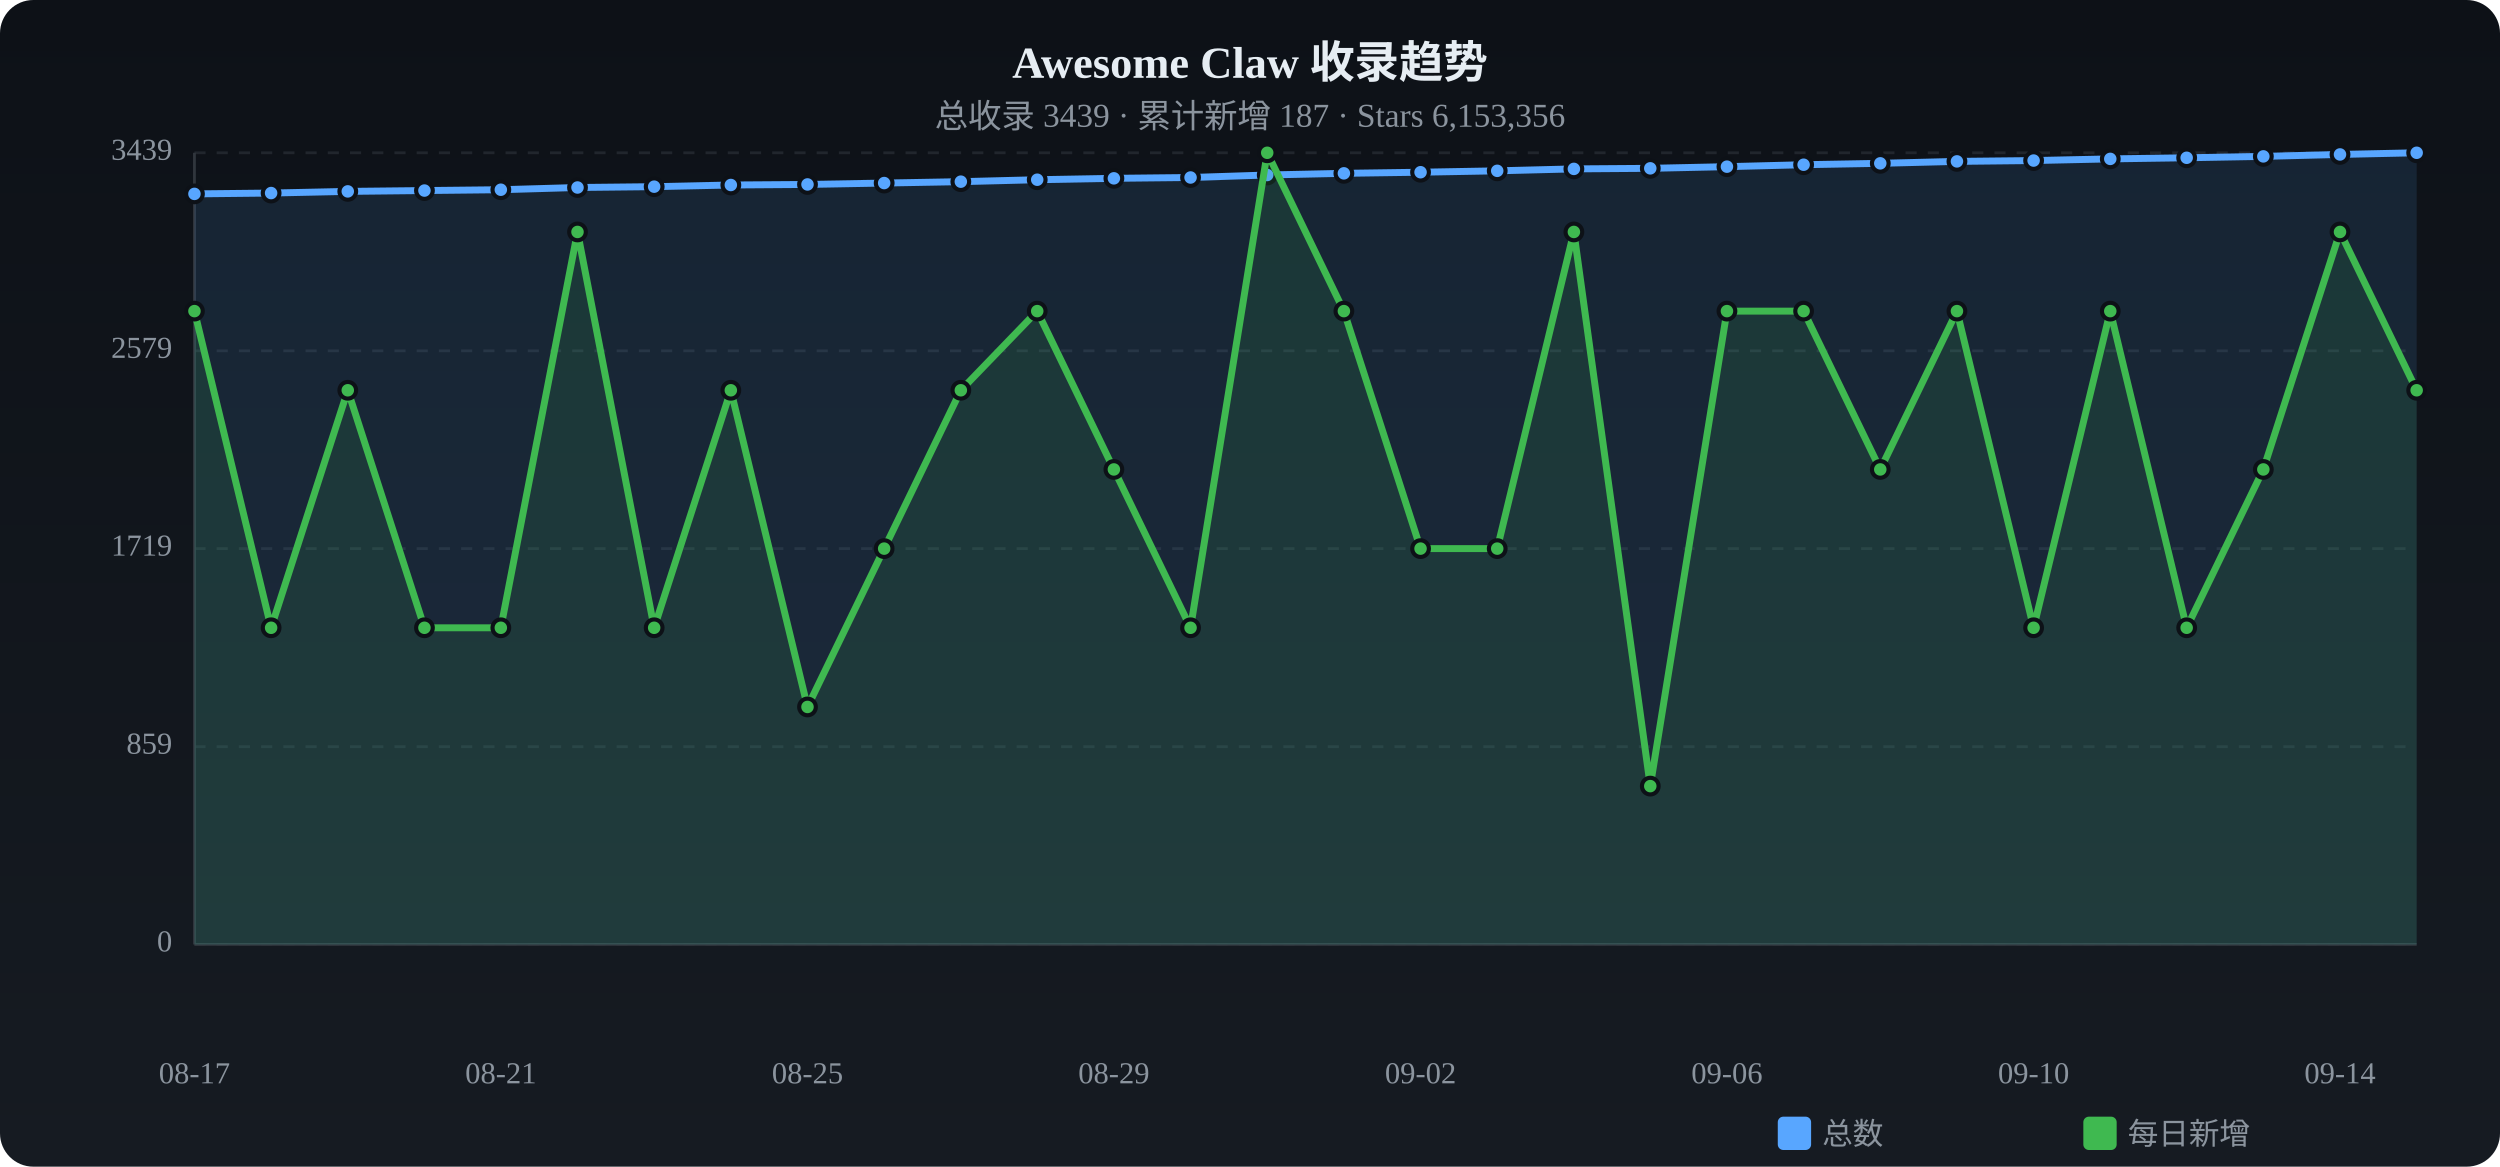
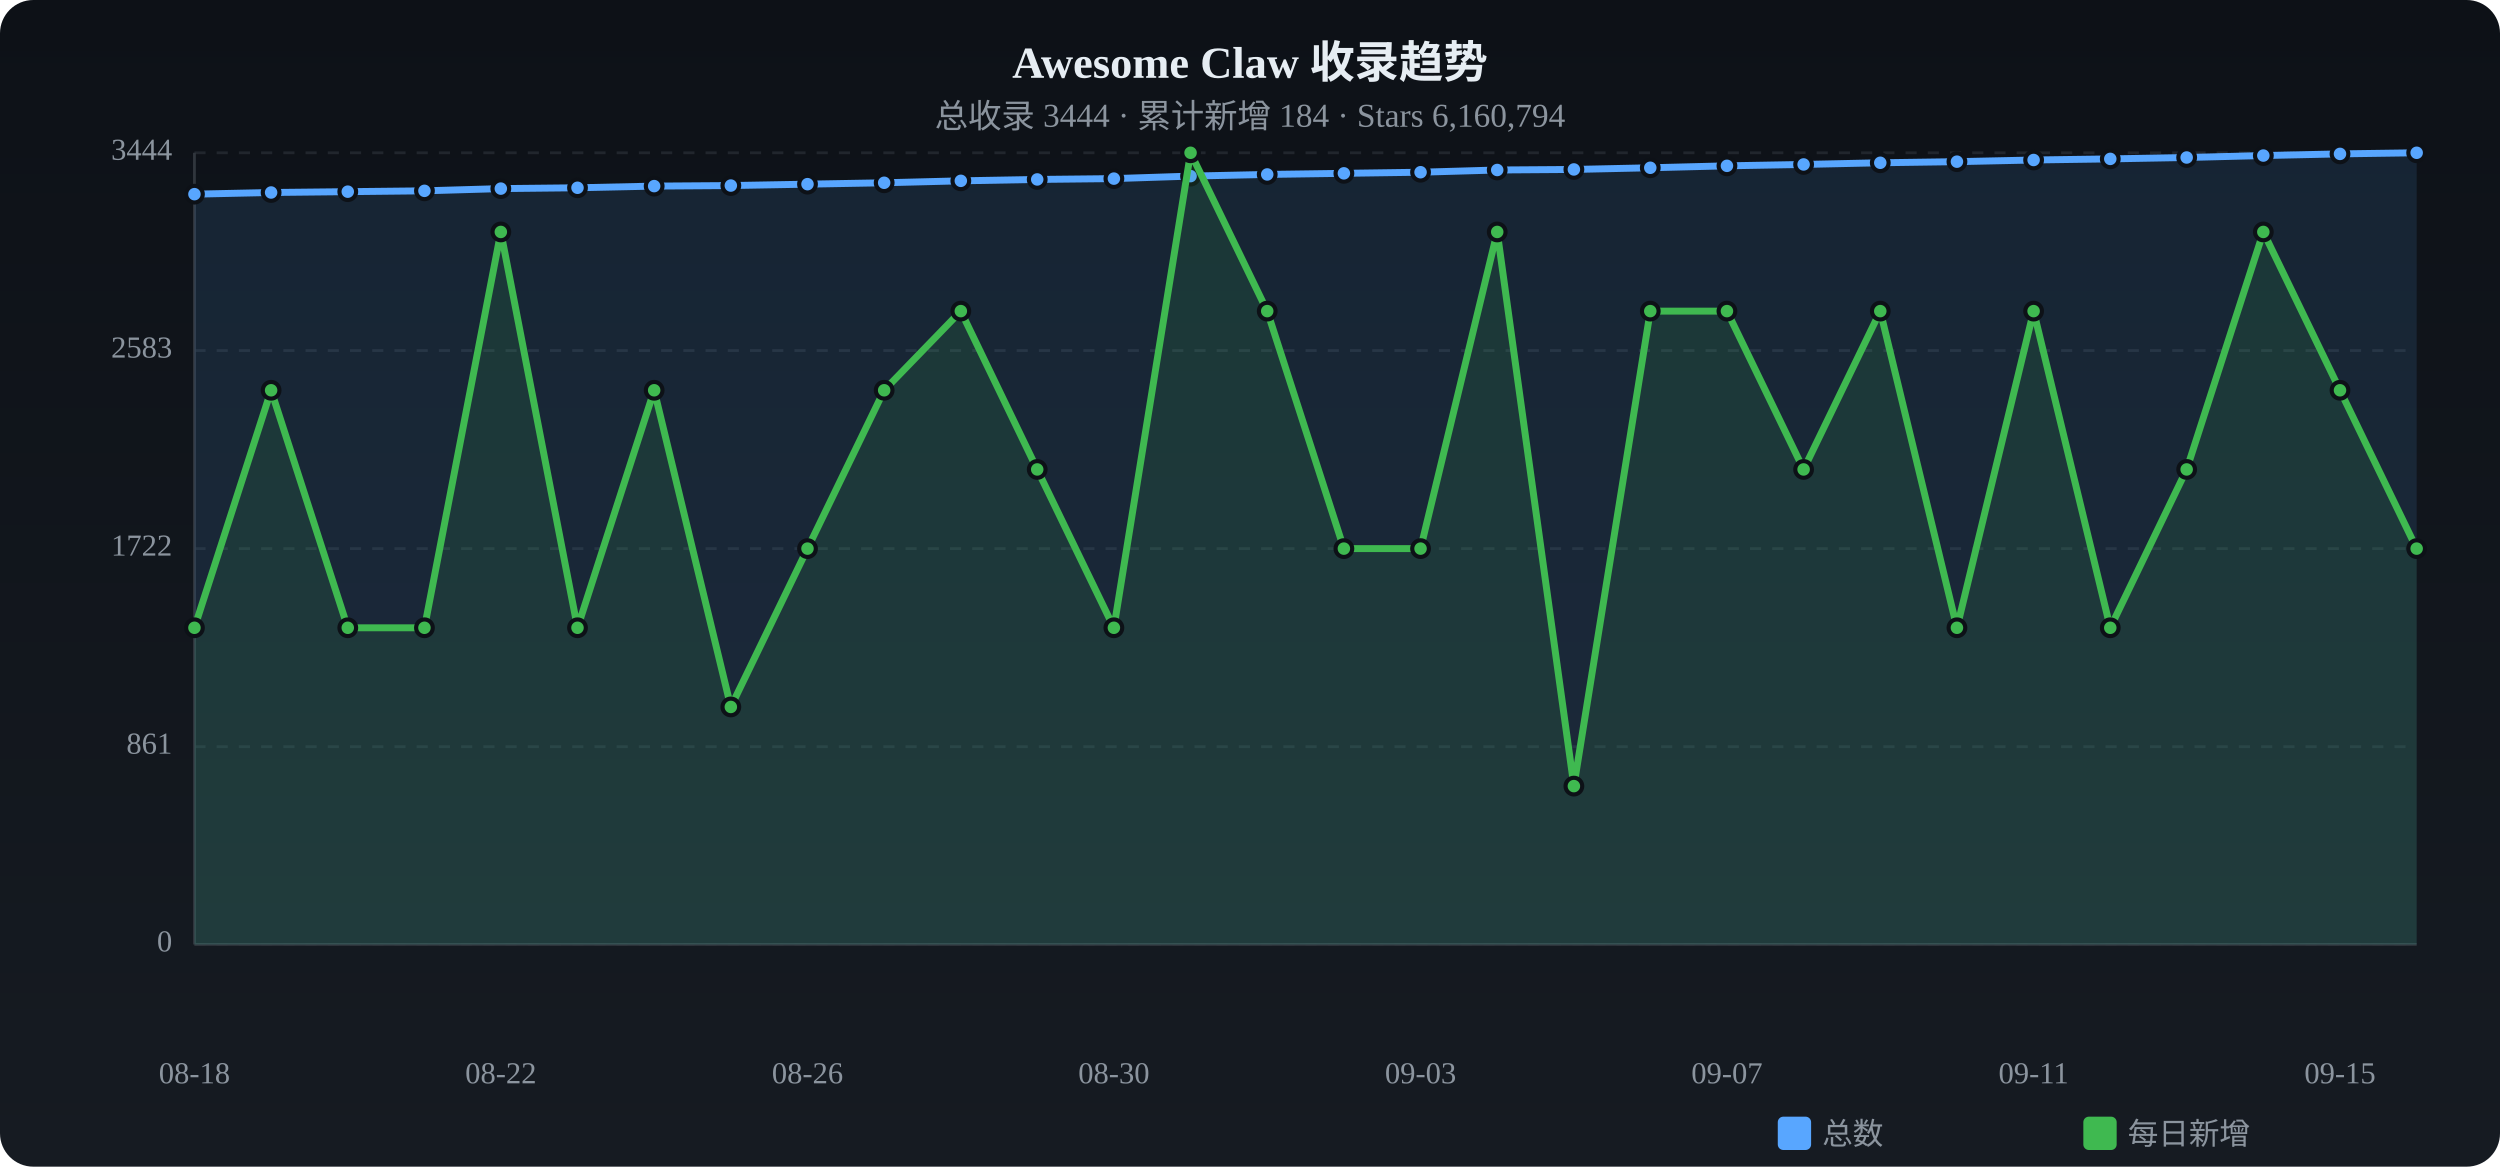
<svg xmlns="http://www.w3.org/2000/svg" viewBox="0 0 900 420" width="900" height="420">
  <defs>
    <linearGradient id="tbg" x1="0%" y1="0%" x2="0%" y2="100%">
      <stop offset="0%" stop-color="#0d1117" />
      <stop offset="100%" stop-color="#161b22" />
    </linearGradient>
  </defs>
  <rect width="900" height="420" rx="12" fill="url(#tbg)" />
  <text x="450.0" y="28" text-anchor="middle" fill="#e6edf3" font-size="16" font-weight="bold">Awesome Claw 收录趋势</text>
-   <text x="450.0" y="46" text-anchor="middle" fill="#8b949e" font-size="12">总收录 3439 · 累计新增 187 · Stars 6,153,356</text>
+   <text x="450.0" y="46" text-anchor="middle" fill="#8b949e" font-size="12">总收录 3444 · 累计新增 184 · Stars 6,160,794</text>
  <text x="62" y="340.0" text-anchor="end" fill="#8b949e" font-size="11" dominant-baseline="middle">0</text>
  <line x1="70" y1="340.0" x2="870" y2="340.0" stroke="#21262d" stroke-dasharray="4 4" />
-   <text x="62" y="268.8" text-anchor="end" fill="#8b949e" font-size="11" dominant-baseline="middle">859</text>
+   <text x="62" y="268.8" text-anchor="end" fill="#8b949e" font-size="11" dominant-baseline="middle">861</text>
  <line x1="70" y1="268.8" x2="870" y2="268.8" stroke="#21262d" stroke-dasharray="4 4" />
-   <text x="62" y="197.5" text-anchor="end" fill="#8b949e" font-size="11" dominant-baseline="middle">1719</text>
+   <text x="62" y="197.5" text-anchor="end" fill="#8b949e" font-size="11" dominant-baseline="middle">1722</text>
  <line x1="70" y1="197.5" x2="870" y2="197.5" stroke="#21262d" stroke-dasharray="4 4" />
-   <text x="62" y="126.3" text-anchor="end" fill="#8b949e" font-size="11" dominant-baseline="middle">2579</text>
-   <line x1="70" y1="126.3" x2="870" y2="126.3" stroke="#21262d" stroke-dasharray="4 4" />
-   <text x="62" y="55.0" text-anchor="end" fill="#8b949e" font-size="11" dominant-baseline="middle">3439</text>
+   <text x="62" y="126.2" text-anchor="end" fill="#8b949e" font-size="11" dominant-baseline="middle">2583</text>
+   <line x1="70" y1="126.2" x2="870" y2="126.2" stroke="#21262d" stroke-dasharray="4 4" />
+   <text x="62" y="55.0" text-anchor="end" fill="#8b949e" font-size="11" dominant-baseline="middle">3444</text>
  <line x1="70" y1="55.0" x2="870" y2="55.0" stroke="#21262d" stroke-dasharray="4 4" />
  <line x1="70" y1="55" x2="70" y2="340" stroke="#30363d" />
  <line x1="70" y1="340" x2="870" y2="340" stroke="#30363d" />
-   <path d="M70.0,69.8 L97.6,69.5 L125.2,68.9 L152.8,68.6 L180.3,68.3 L207.9,67.5 L235.5,67.2 L263.1,66.6 L290.7,66.4 L318.3,65.9 L345.9,65.4 L373.4,64.7 L401.0,64.2 L428.6,63.9 L456.2,63.0 L483.8,62.4 L511.4,62.0 L539.0,61.5 L566.6,60.8 L594.1,60.6 L621.7,60.0 L649.3,59.3 L676.9,58.8 L704.5,58.1 L732.1,57.8 L759.7,57.2 L787.2,56.8 L814.8,56.3 L842.4,55.6 L870.0,55.0 L870.0,340 L70.0,340 Z" fill="#58a6ff" opacity="0.12" />
-   <polyline points="70.0,69.8 97.6,69.5 125.2,68.9 152.8,68.6 180.3,68.3 207.9,67.5 235.5,67.2 263.1,66.6 290.7,66.4 318.3,65.9 345.9,65.4 373.4,64.7 401.0,64.2 428.6,63.9 456.2,63.0 483.8,62.4 511.4,62.0 539.0,61.5 566.6,60.8 594.1,60.6 621.7,60.0 649.3,59.3 676.9,58.8 704.5,58.1 732.1,57.8 759.7,57.2 787.2,56.8 814.8,56.3 842.4,55.6 870.0,55.0" fill="none" stroke="#58a6ff" stroke-width="2.5" stroke-linecap="round" stroke-linejoin="round" />
-   <circle cx="70.0" cy="69.8" r="3" fill="#58a6ff" stroke="#0d1117" stroke-width="1.5" />
-   <circle cx="97.6" cy="69.5" r="3" fill="#58a6ff" stroke="#0d1117" stroke-width="1.5" />
-   <circle cx="125.2" cy="68.9" r="3" fill="#58a6ff" stroke="#0d1117" stroke-width="1.5" />
-   <circle cx="152.8" cy="68.6" r="3" fill="#58a6ff" stroke="#0d1117" stroke-width="1.5" />
-   <circle cx="180.3" cy="68.3" r="3" fill="#58a6ff" stroke="#0d1117" stroke-width="1.5" />
-   <circle cx="207.9" cy="67.5" r="3" fill="#58a6ff" stroke="#0d1117" stroke-width="1.5" />
-   <circle cx="235.5" cy="67.2" r="3" fill="#58a6ff" stroke="#0d1117" stroke-width="1.5" />
-   <circle cx="263.1" cy="66.6" r="3" fill="#58a6ff" stroke="#0d1117" stroke-width="1.5" />
-   <circle cx="290.7" cy="66.4" r="3" fill="#58a6ff" stroke="#0d1117" stroke-width="1.5" />
-   <circle cx="318.3" cy="65.9" r="3" fill="#58a6ff" stroke="#0d1117" stroke-width="1.5" />
-   <circle cx="345.9" cy="65.4" r="3" fill="#58a6ff" stroke="#0d1117" stroke-width="1.5" />
-   <circle cx="373.4" cy="64.7" r="3" fill="#58a6ff" stroke="#0d1117" stroke-width="1.5" />
-   <circle cx="401.0" cy="64.2" r="3" fill="#58a6ff" stroke="#0d1117" stroke-width="1.5" />
-   <circle cx="428.6" cy="63.9" r="3" fill="#58a6ff" stroke="#0d1117" stroke-width="1.5" />
-   <circle cx="456.2" cy="63.0" r="3" fill="#58a6ff" stroke="#0d1117" stroke-width="1.5" />
+   <path d="M70.0,69.9 L97.6,69.3 L125.2,69.0 L152.8,68.7 L180.3,67.9 L207.9,67.6 L235.5,67.0 L263.1,66.8 L290.7,66.3 L318.3,65.8 L345.9,65.1 L373.4,64.6 L401.0,64.3 L428.6,63.4 L456.2,62.8 L483.8,62.4 L511.4,62.0 L539.0,61.2 L566.6,61.0 L594.1,60.4 L621.7,59.7 L649.3,59.2 L676.9,58.6 L704.5,58.2 L732.1,57.6 L759.7,57.2 L787.2,56.7 L814.8,56.0 L842.4,55.4 L870.0,55.0 L870.0,340 L70.0,340 Z" fill="#58a6ff" opacity="0.12" />
+   <polyline points="70.0,69.9 97.6,69.3 125.2,69.0 152.8,68.7 180.3,67.9 207.9,67.6 235.5,67.0 263.1,66.8 290.7,66.3 318.3,65.8 345.9,65.1 373.4,64.6 401.0,64.3 428.6,63.4 456.2,62.8 483.8,62.4 511.4,62.0 539.0,61.2 566.6,61.0 594.1,60.4 621.7,59.7 649.3,59.2 676.9,58.6 704.5,58.2 732.1,57.6 759.7,57.2 787.2,56.7 814.8,56.0 842.4,55.4 870.0,55.0" fill="none" stroke="#58a6ff" stroke-width="2.5" stroke-linecap="round" stroke-linejoin="round" />
+   <circle cx="70.0" cy="69.9" r="3" fill="#58a6ff" stroke="#0d1117" stroke-width="1.5" />
+   <circle cx="97.6" cy="69.3" r="3" fill="#58a6ff" stroke="#0d1117" stroke-width="1.5" />
+   <circle cx="125.2" cy="69.0" r="3" fill="#58a6ff" stroke="#0d1117" stroke-width="1.5" />
+   <circle cx="152.8" cy="68.7" r="3" fill="#58a6ff" stroke="#0d1117" stroke-width="1.5" />
+   <circle cx="180.3" cy="67.9" r="3" fill="#58a6ff" stroke="#0d1117" stroke-width="1.5" />
+   <circle cx="207.9" cy="67.6" r="3" fill="#58a6ff" stroke="#0d1117" stroke-width="1.5" />
+   <circle cx="235.5" cy="67.0" r="3" fill="#58a6ff" stroke="#0d1117" stroke-width="1.5" />
+   <circle cx="263.1" cy="66.8" r="3" fill="#58a6ff" stroke="#0d1117" stroke-width="1.5" />
+   <circle cx="290.7" cy="66.3" r="3" fill="#58a6ff" stroke="#0d1117" stroke-width="1.5" />
+   <circle cx="318.3" cy="65.8" r="3" fill="#58a6ff" stroke="#0d1117" stroke-width="1.5" />
+   <circle cx="345.9" cy="65.1" r="3" fill="#58a6ff" stroke="#0d1117" stroke-width="1.5" />
+   <circle cx="373.4" cy="64.6" r="3" fill="#58a6ff" stroke="#0d1117" stroke-width="1.5" />
+   <circle cx="401.0" cy="64.3" r="3" fill="#58a6ff" stroke="#0d1117" stroke-width="1.5" />
+   <circle cx="428.6" cy="63.4" r="3" fill="#58a6ff" stroke="#0d1117" stroke-width="1.5" />
+   <circle cx="456.2" cy="62.8" r="3" fill="#58a6ff" stroke="#0d1117" stroke-width="1.5" />
  <circle cx="483.8" cy="62.4" r="3" fill="#58a6ff" stroke="#0d1117" stroke-width="1.5" />
  <circle cx="511.4" cy="62.0" r="3" fill="#58a6ff" stroke="#0d1117" stroke-width="1.5" />
-   <circle cx="539.0" cy="61.5" r="3" fill="#58a6ff" stroke="#0d1117" stroke-width="1.5" />
-   <circle cx="566.6" cy="60.8" r="3" fill="#58a6ff" stroke="#0d1117" stroke-width="1.5" />
-   <circle cx="594.1" cy="60.6" r="3" fill="#58a6ff" stroke="#0d1117" stroke-width="1.5" />
-   <circle cx="621.7" cy="60.0" r="3" fill="#58a6ff" stroke="#0d1117" stroke-width="1.5" />
-   <circle cx="649.3" cy="59.3" r="3" fill="#58a6ff" stroke="#0d1117" stroke-width="1.5" />
-   <circle cx="676.9" cy="58.8" r="3" fill="#58a6ff" stroke="#0d1117" stroke-width="1.5" />
-   <circle cx="704.5" cy="58.1" r="3" fill="#58a6ff" stroke="#0d1117" stroke-width="1.5" />
-   <circle cx="732.1" cy="57.8" r="3" fill="#58a6ff" stroke="#0d1117" stroke-width="1.5" />
+   <circle cx="539.0" cy="61.2" r="3" fill="#58a6ff" stroke="#0d1117" stroke-width="1.5" />
+   <circle cx="566.6" cy="61.0" r="3" fill="#58a6ff" stroke="#0d1117" stroke-width="1.5" />
+   <circle cx="594.1" cy="60.4" r="3" fill="#58a6ff" stroke="#0d1117" stroke-width="1.5" />
+   <circle cx="621.7" cy="59.7" r="3" fill="#58a6ff" stroke="#0d1117" stroke-width="1.5" />
+   <circle cx="649.3" cy="59.2" r="3" fill="#58a6ff" stroke="#0d1117" stroke-width="1.5" />
+   <circle cx="676.9" cy="58.6" r="3" fill="#58a6ff" stroke="#0d1117" stroke-width="1.5" />
+   <circle cx="704.5" cy="58.2" r="3" fill="#58a6ff" stroke="#0d1117" stroke-width="1.5" />
+   <circle cx="732.1" cy="57.6" r="3" fill="#58a6ff" stroke="#0d1117" stroke-width="1.5" />
  <circle cx="759.7" cy="57.2" r="3" fill="#58a6ff" stroke="#0d1117" stroke-width="1.5" />
-   <circle cx="787.2" cy="56.8" r="3" fill="#58a6ff" stroke="#0d1117" stroke-width="1.5" />
-   <circle cx="814.8" cy="56.3" r="3" fill="#58a6ff" stroke="#0d1117" stroke-width="1.5" />
-   <circle cx="842.4" cy="55.6" r="3" fill="#58a6ff" stroke="#0d1117" stroke-width="1.5" />
+   <circle cx="787.2" cy="56.7" r="3" fill="#58a6ff" stroke="#0d1117" stroke-width="1.5" />
+   <circle cx="814.8" cy="56.0" r="3" fill="#58a6ff" stroke="#0d1117" stroke-width="1.5" />
+   <circle cx="842.4" cy="55.4" r="3" fill="#58a6ff" stroke="#0d1117" stroke-width="1.5" />
  <circle cx="870.0" cy="55.0" r="3" fill="#58a6ff" stroke="#0d1117" stroke-width="1.5" />
-   <path d="M70.0,112.0 L97.6,226.0 L125.2,140.5 L152.8,226.0 L180.3,226.0 L207.9,83.5 L235.5,226.0 L263.1,140.5 L290.7,254.5 L318.3,197.5 L345.9,140.5 L373.4,112.0 L401.0,169.0 L428.6,226.0 L456.2,55.0 L483.8,112.0 L511.4,197.5 L539.0,197.5 L566.6,83.5 L594.1,283.0 L621.7,112.0 L649.3,112.0 L676.9,169.0 L704.5,112.0 L732.1,226.0 L759.7,112.0 L787.2,226.0 L814.8,169.0 L842.4,83.5 L870.0,140.5 L870.0,340 L70.0,340 Z" fill="#3fb950" opacity="0.12" />
-   <polyline points="70.0,112.0 97.6,226.0 125.2,140.5 152.8,226.0 180.3,226.0 207.9,83.5 235.5,226.0 263.1,140.5 290.7,254.5 318.3,197.5 345.9,140.5 373.4,112.0 401.0,169.0 428.6,226.0 456.2,55.0 483.8,112.0 511.4,197.5 539.0,197.5 566.6,83.5 594.1,283.0 621.7,112.0 649.3,112.0 676.9,169.0 704.5,112.0 732.1,226.0 759.7,112.0 787.2,226.0 814.8,169.0 842.4,83.5 870.0,140.5" fill="none" stroke="#3fb950" stroke-width="2.5" stroke-linecap="round" stroke-linejoin="round" />
-   <circle cx="70.0" cy="112.0" r="3" fill="#3fb950" stroke="#0d1117" stroke-width="1.5" />
-   <circle cx="97.6" cy="226.0" r="3" fill="#3fb950" stroke="#0d1117" stroke-width="1.5" />
-   <circle cx="125.2" cy="140.5" r="3" fill="#3fb950" stroke="#0d1117" stroke-width="1.5" />
+   <path d="M70.0,226.0 L97.6,140.5 L125.2,226.0 L152.8,226.0 L180.3,83.5 L207.9,226.0 L235.5,140.5 L263.1,254.5 L290.7,197.5 L318.3,140.5 L345.9,112.0 L373.4,169.0 L401.0,226.0 L428.6,55.0 L456.2,112.0 L483.8,197.5 L511.4,197.5 L539.0,83.5 L566.6,283.0 L594.1,112.0 L621.7,112.0 L649.3,169.0 L676.9,112.0 L704.5,226.0 L732.1,112.0 L759.7,226.0 L787.2,169.0 L814.8,83.5 L842.4,140.5 L870.0,197.5 L870.0,340 L70.0,340 Z" fill="#3fb950" opacity="0.12" />
+   <polyline points="70.0,226.0 97.6,140.5 125.2,226.0 152.8,226.0 180.3,83.5 207.9,226.0 235.5,140.5 263.1,254.5 290.7,197.5 318.3,140.5 345.9,112.0 373.4,169.0 401.0,226.0 428.6,55.0 456.2,112.0 483.8,197.5 511.4,197.5 539.0,83.5 566.6,283.0 594.1,112.0 621.7,112.0 649.3,169.0 676.9,112.0 704.5,226.0 732.1,112.0 759.7,226.0 787.2,169.0 814.8,83.5 842.4,140.5 870.0,197.5" fill="none" stroke="#3fb950" stroke-width="2.5" stroke-linecap="round" stroke-linejoin="round" />
+   <circle cx="70.0" cy="226.0" r="3" fill="#3fb950" stroke="#0d1117" stroke-width="1.5" />
+   <circle cx="97.6" cy="140.5" r="3" fill="#3fb950" stroke="#0d1117" stroke-width="1.5" />
+   <circle cx="125.2" cy="226.0" r="3" fill="#3fb950" stroke="#0d1117" stroke-width="1.5" />
  <circle cx="152.8" cy="226.0" r="3" fill="#3fb950" stroke="#0d1117" stroke-width="1.5" />
-   <circle cx="180.3" cy="226.0" r="3" fill="#3fb950" stroke="#0d1117" stroke-width="1.5" />
-   <circle cx="207.9" cy="83.5" r="3" fill="#3fb950" stroke="#0d1117" stroke-width="1.5" />
-   <circle cx="235.5" cy="226.0" r="3" fill="#3fb950" stroke="#0d1117" stroke-width="1.5" />
-   <circle cx="263.1" cy="140.5" r="3" fill="#3fb950" stroke="#0d1117" stroke-width="1.5" />
-   <circle cx="290.7" cy="254.5" r="3" fill="#3fb950" stroke="#0d1117" stroke-width="1.5" />
-   <circle cx="318.3" cy="197.5" r="3" fill="#3fb950" stroke="#0d1117" stroke-width="1.5" />
-   <circle cx="345.9" cy="140.5" r="3" fill="#3fb950" stroke="#0d1117" stroke-width="1.5" />
-   <circle cx="373.4" cy="112.0" r="3" fill="#3fb950" stroke="#0d1117" stroke-width="1.5" />
-   <circle cx="401.0" cy="169.0" r="3" fill="#3fb950" stroke="#0d1117" stroke-width="1.5" />
-   <circle cx="428.6" cy="226.0" r="3" fill="#3fb950" stroke="#0d1117" stroke-width="1.5" />
-   <circle cx="456.2" cy="55.0" r="3" fill="#3fb950" stroke="#0d1117" stroke-width="1.5" />
-   <circle cx="483.8" cy="112.0" r="3" fill="#3fb950" stroke="#0d1117" stroke-width="1.5" />
+   <circle cx="180.3" cy="83.5" r="3" fill="#3fb950" stroke="#0d1117" stroke-width="1.5" />
+   <circle cx="207.9" cy="226.0" r="3" fill="#3fb950" stroke="#0d1117" stroke-width="1.5" />
+   <circle cx="235.5" cy="140.5" r="3" fill="#3fb950" stroke="#0d1117" stroke-width="1.5" />
+   <circle cx="263.1" cy="254.5" r="3" fill="#3fb950" stroke="#0d1117" stroke-width="1.5" />
+   <circle cx="290.7" cy="197.5" r="3" fill="#3fb950" stroke="#0d1117" stroke-width="1.5" />
+   <circle cx="318.3" cy="140.5" r="3" fill="#3fb950" stroke="#0d1117" stroke-width="1.5" />
+   <circle cx="345.9" cy="112.0" r="3" fill="#3fb950" stroke="#0d1117" stroke-width="1.5" />
+   <circle cx="373.4" cy="169.0" r="3" fill="#3fb950" stroke="#0d1117" stroke-width="1.5" />
+   <circle cx="401.0" cy="226.0" r="3" fill="#3fb950" stroke="#0d1117" stroke-width="1.5" />
+   <circle cx="428.6" cy="55.0" r="3" fill="#3fb950" stroke="#0d1117" stroke-width="1.5" />
+   <circle cx="456.2" cy="112.0" r="3" fill="#3fb950" stroke="#0d1117" stroke-width="1.5" />
+   <circle cx="483.8" cy="197.5" r="3" fill="#3fb950" stroke="#0d1117" stroke-width="1.5" />
  <circle cx="511.4" cy="197.5" r="3" fill="#3fb950" stroke="#0d1117" stroke-width="1.5" />
-   <circle cx="539.0" cy="197.5" r="3" fill="#3fb950" stroke="#0d1117" stroke-width="1.5" />
-   <circle cx="566.6" cy="83.5" r="3" fill="#3fb950" stroke="#0d1117" stroke-width="1.5" />
-   <circle cx="594.1" cy="283.0" r="3" fill="#3fb950" stroke="#0d1117" stroke-width="1.5" />
+   <circle cx="539.0" cy="83.5" r="3" fill="#3fb950" stroke="#0d1117" stroke-width="1.5" />
+   <circle cx="566.6" cy="283.0" r="3" fill="#3fb950" stroke="#0d1117" stroke-width="1.5" />
+   <circle cx="594.1" cy="112.0" r="3" fill="#3fb950" stroke="#0d1117" stroke-width="1.5" />
  <circle cx="621.7" cy="112.0" r="3" fill="#3fb950" stroke="#0d1117" stroke-width="1.5" />
-   <circle cx="649.3" cy="112.0" r="3" fill="#3fb950" stroke="#0d1117" stroke-width="1.5" />
-   <circle cx="676.9" cy="169.0" r="3" fill="#3fb950" stroke="#0d1117" stroke-width="1.5" />
-   <circle cx="704.5" cy="112.0" r="3" fill="#3fb950" stroke="#0d1117" stroke-width="1.5" />
-   <circle cx="732.1" cy="226.0" r="3" fill="#3fb950" stroke="#0d1117" stroke-width="1.5" />
-   <circle cx="759.7" cy="112.0" r="3" fill="#3fb950" stroke="#0d1117" stroke-width="1.5" />
-   <circle cx="787.2" cy="226.0" r="3" fill="#3fb950" stroke="#0d1117" stroke-width="1.5" />
-   <circle cx="814.8" cy="169.0" r="3" fill="#3fb950" stroke="#0d1117" stroke-width="1.5" />
-   <circle cx="842.4" cy="83.5" r="3" fill="#3fb950" stroke="#0d1117" stroke-width="1.5" />
-   <circle cx="870.0" cy="140.5" r="3" fill="#3fb950" stroke="#0d1117" stroke-width="1.5" />
-   <text x="70.0" y="390" text-anchor="middle" fill="#8b949e" font-size="11">08-17</text>
-   <text x="180.3" y="390" text-anchor="middle" fill="#8b949e" font-size="11">08-21</text>
-   <text x="290.7" y="390" text-anchor="middle" fill="#8b949e" font-size="11">08-25</text>
-   <text x="401.0" y="390" text-anchor="middle" fill="#8b949e" font-size="11">08-29</text>
-   <text x="511.4" y="390" text-anchor="middle" fill="#8b949e" font-size="11">09-02</text>
-   <text x="621.7" y="390" text-anchor="middle" fill="#8b949e" font-size="11">09-06</text>
-   <text x="732.1" y="390" text-anchor="middle" fill="#8b949e" font-size="11">09-10</text>
-   <text x="842.4" y="390" text-anchor="middle" fill="#8b949e" font-size="11">09-14</text>
+   <circle cx="649.3" cy="169.0" r="3" fill="#3fb950" stroke="#0d1117" stroke-width="1.5" />
+   <circle cx="676.9" cy="112.0" r="3" fill="#3fb950" stroke="#0d1117" stroke-width="1.5" />
+   <circle cx="704.5" cy="226.0" r="3" fill="#3fb950" stroke="#0d1117" stroke-width="1.5" />
+   <circle cx="732.1" cy="112.0" r="3" fill="#3fb950" stroke="#0d1117" stroke-width="1.5" />
+   <circle cx="759.7" cy="226.0" r="3" fill="#3fb950" stroke="#0d1117" stroke-width="1.5" />
+   <circle cx="787.2" cy="169.0" r="3" fill="#3fb950" stroke="#0d1117" stroke-width="1.5" />
+   <circle cx="814.8" cy="83.5" r="3" fill="#3fb950" stroke="#0d1117" stroke-width="1.5" />
+   <circle cx="842.4" cy="140.5" r="3" fill="#3fb950" stroke="#0d1117" stroke-width="1.5" />
+   <circle cx="870.0" cy="197.5" r="3" fill="#3fb950" stroke="#0d1117" stroke-width="1.5" />
+   <text x="70.0" y="390" text-anchor="middle" fill="#8b949e" font-size="11">08-18</text>
+   <text x="180.3" y="390" text-anchor="middle" fill="#8b949e" font-size="11">08-22</text>
+   <text x="290.7" y="390" text-anchor="middle" fill="#8b949e" font-size="11">08-26</text>
+   <text x="401.0" y="390" text-anchor="middle" fill="#8b949e" font-size="11">08-30</text>
+   <text x="511.4" y="390" text-anchor="middle" fill="#8b949e" font-size="11">09-03</text>
+   <text x="621.7" y="390" text-anchor="middle" fill="#8b949e" font-size="11">09-07</text>
+   <text x="732.1" y="390" text-anchor="middle" fill="#8b949e" font-size="11">09-11</text>
+   <text x="842.4" y="390" text-anchor="middle" fill="#8b949e" font-size="11">09-15</text>
  <rect x="640" y="402" width="12" height="12" rx="2" fill="#58a6ff" />
  <text x="656" y="412" fill="#8b949e" font-size="11">总数</text>
  <rect x="750" y="402" width="12" height="12" rx="2" fill="#3fb950" />
  <text x="766" y="412" fill="#8b949e" font-size="11">每日新增</text>
</svg>
